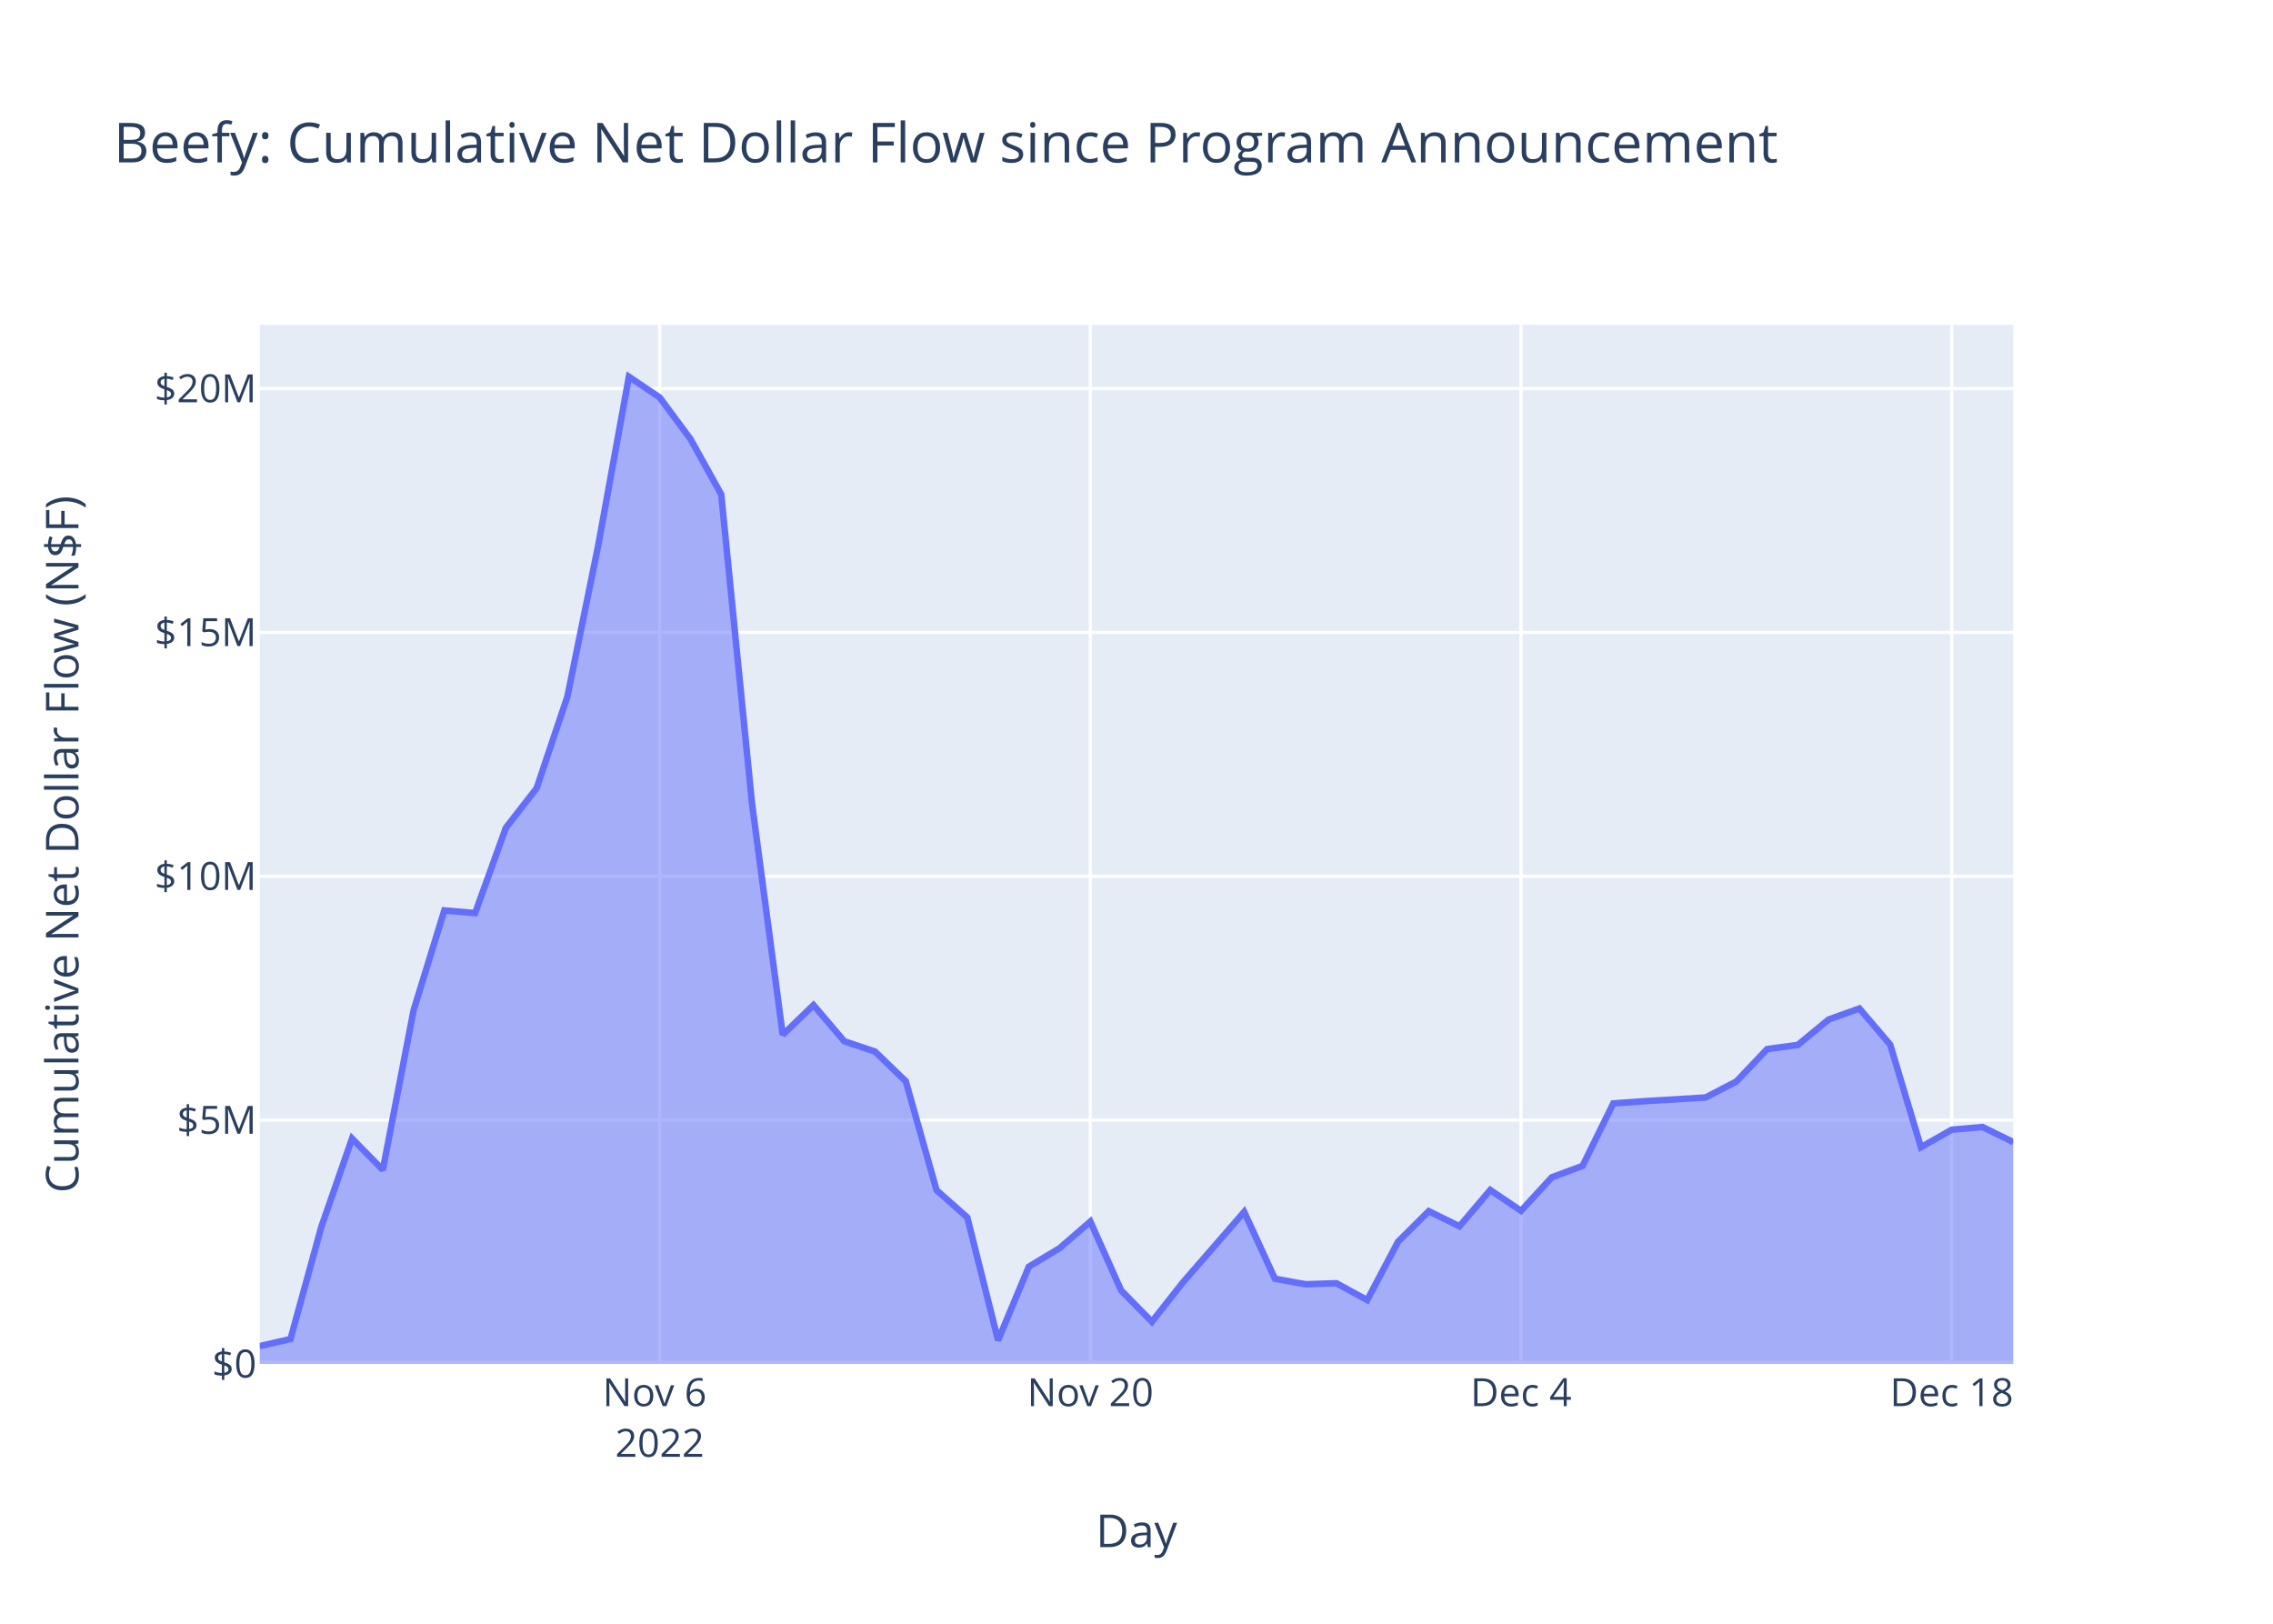
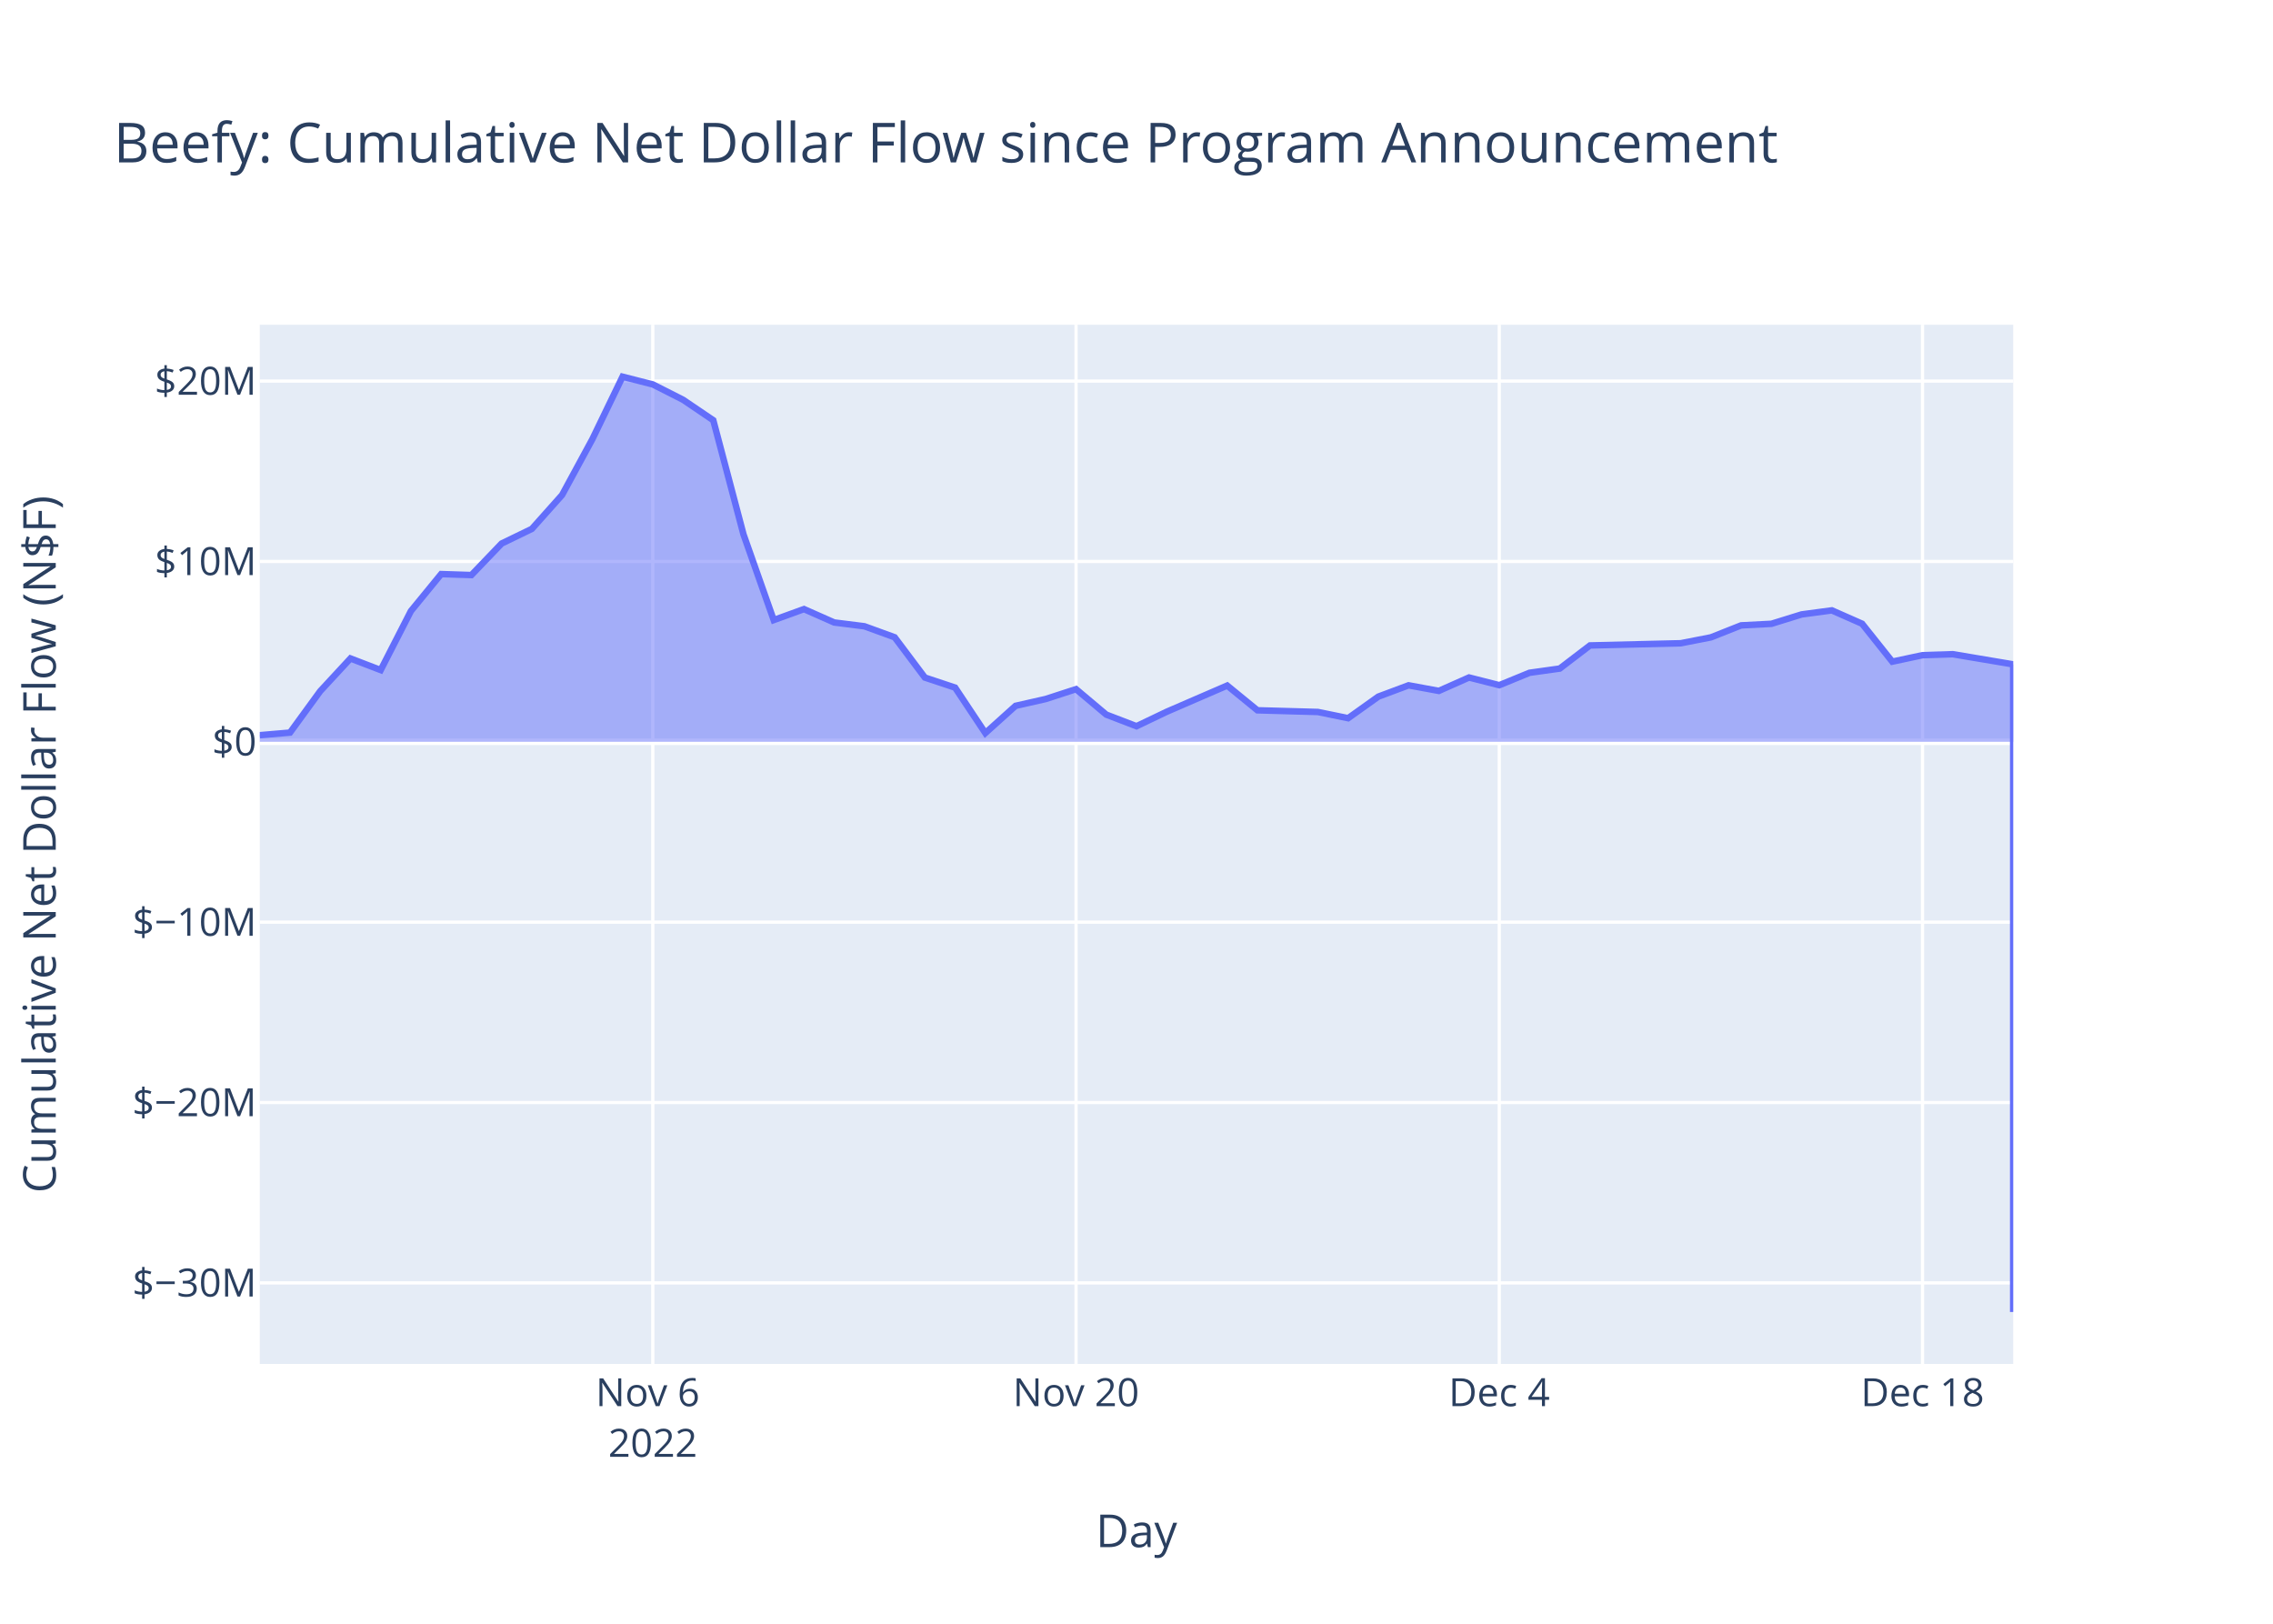
<svg xmlns="http://www.w3.org/2000/svg" class="main-svg" width="700" height="500" style="" viewBox="0 0 700 500">
  <rect x="0" y="0" width="700" height="500" style="fill: rgb(255, 255, 255); fill-opacity: 1;" />
-   <defs id="defs-f89446">
+   <defs id="defs-2f42b0">
    <g class="clips">
-       <clipPath id="clipf89446xyplot" class="plotclip">
+       <clipPath id="clip2f42b0xyplot" class="plotclip">
        <rect width="540" height="320" />
      </clipPath>
-       <clipPath class="axesclip" id="clipf89446x">
+       <clipPath class="axesclip" id="clip2f42b0x">
        <rect x="80" y="0" width="540" height="500" />
      </clipPath>
-       <clipPath class="axesclip" id="clipf89446y">
+       <clipPath class="axesclip" id="clip2f42b0y">
        <rect x="0" y="100" width="700" height="320" />
      </clipPath>
-       <clipPath class="axesclip" id="clipf89446xy">
+       <clipPath class="axesclip" id="clip2f42b0xy">
        <rect x="80" y="100" width="540" height="320" />
      </clipPath>
    </g>
    <g class="gradients" />
    <g class="patterns" />
  </defs>
  <g class="bglayer">
    <rect class="bg" x="80" y="100" width="540" height="320" style="fill: rgb(229, 236, 246); fill-opacity: 1; stroke-width: 0;" />
  </g>
  <g class="layer-below">
    <g class="imagelayer" />
    <g class="shapelayer" />
  </g>
  <g class="cartesianlayer">
    <g class="subplot xy">
      <g class="layer-subplot">
        <g class="shapelayer" />
        <g class="imagelayer" />
      </g>
      <g class="minor-gridlayer">
        <g class="x" />
        <g class="y" />
      </g>
      <g class="gridlayer">
        <g class="x">
-           <path class="xgrid crisp" transform="translate(203.16,0)" d="M0,100v320" style="stroke: rgb(255, 255, 255); stroke-opacity: 1; stroke-width: 1px;" />
-           <path class="xgrid crisp" transform="translate(335.79,0)" d="M0,100v320" style="stroke: rgb(255, 255, 255); stroke-opacity: 1; stroke-width: 1px;" />
-           <path class="xgrid crisp" transform="translate(468.42,0)" d="M0,100v320" style="stroke: rgb(255, 255, 255); stroke-opacity: 1; stroke-width: 1px;" />
-           <path class="xgrid crisp" transform="translate(601.05,0)" d="M0,100v320" style="stroke: rgb(255, 255, 255); stroke-opacity: 1; stroke-width: 1px;" />
+           <path class="xgrid crisp" transform="translate(201.03,0)" d="M0,100v320" style="stroke: rgb(255, 255, 255); stroke-opacity: 1; stroke-width: 1px;" />
+           <path class="xgrid crisp" transform="translate(331.38,0)" d="M0,100v320" style="stroke: rgb(255, 255, 255); stroke-opacity: 1; stroke-width: 1px;" />
+           <path class="xgrid crisp" transform="translate(461.72,0)" d="M0,100v320" style="stroke: rgb(255, 255, 255); stroke-opacity: 1; stroke-width: 1px;" />
+           <path class="xgrid crisp" transform="translate(592.07,0)" d="M0,100v320" style="stroke: rgb(255, 255, 255); stroke-opacity: 1; stroke-width: 1px;" />
        </g>
        <g class="y">
-           <path class="ygrid crisp" transform="translate(0,344.92)" d="M80,0h540" style="stroke: rgb(255, 255, 255); stroke-opacity: 1; stroke-width: 1px;" />
-           <path class="ygrid crisp" transform="translate(0,269.83)" d="M80,0h540" style="stroke: rgb(255, 255, 255); stroke-opacity: 1; stroke-width: 1px;" />
-           <path class="ygrid crisp" transform="translate(0,194.75)" d="M80,0h540" style="stroke: rgb(255, 255, 255); stroke-opacity: 1; stroke-width: 1px;" />
-           <path class="ygrid crisp" transform="translate(0,119.66)" d="M80,0h540" style="stroke: rgb(255, 255, 255); stroke-opacity: 1; stroke-width: 1px;" />
+           <path class="ygrid crisp" transform="translate(0,395.04)" d="M80,0h540" style="stroke: rgb(255, 255, 255); stroke-opacity: 1; stroke-width: 1px;" />
+           <path class="ygrid crisp" transform="translate(0,339.5)" d="M80,0h540" style="stroke: rgb(255, 255, 255); stroke-opacity: 1; stroke-width: 1px;" />
+           <path class="ygrid crisp" transform="translate(0,283.96)" d="M80,0h540" style="stroke: rgb(255, 255, 255); stroke-opacity: 1; stroke-width: 1px;" />
+           <path class="ygrid crisp" transform="translate(0,172.89)" d="M80,0h540" style="stroke: rgb(255, 255, 255); stroke-opacity: 1; stroke-width: 1px;" />
+           <path class="ygrid crisp" transform="translate(0,117.35)" d="M80,0h540" style="stroke: rgb(255, 255, 255); stroke-opacity: 1; stroke-width: 1px;" />
        </g>
      </g>
      <g class="zerolinelayer">
-         <path class="yzl zl crisp" transform="translate(0,420)" d="M80,0h540" style="stroke: rgb(255, 255, 255); stroke-opacity: 1; stroke-width: 2px;" />
+         <path class="yzl zl crisp" transform="translate(0,228.43)" d="M80,0h540" style="stroke: rgb(255, 255, 255); stroke-opacity: 1; stroke-width: 2px;" />
      </g>
      <path class="xlines-below" />
      <path class="ylines-below" />
      <g class="overlines-below" />
      <g class="xaxislayer-below" />
      <g class="yaxislayer-below" />
      <g class="overaxes-below" />
-       <g class="plot" transform="translate(80,100)" clip-path="url(#clipf89446xyplot)">
+       <g class="plot" transform="translate(80,100)" clip-path="url(#clip2f42b0xyplot)">
        <g class="scatterlayer mlayer">
-           <g class="trace scatter tracee232ca" style="stroke-miterlimit: 2;">
+           <g class="trace scatter trace750644" style="stroke-miterlimit: 2;">
            <g class="fills">
              <g>
-                 <path class="js-fill" d="M540,320L0,320L0,314.5L9.47,312.32L18.95,277.81L28.42,250.59L37.89,260.25L47.37,211.1L56.84,180.35L66.32,181.16L75.79,154.9L85.26,142.72L94.74,114.49L104.21,68.07L113.68,16L123.16,22.4L132.63,35.17L142.11,52.23L151.58,147.33L161.05,218.63L170.53,209.5L180,220.63L189.47,223.81L198.95,232.96L208.42,266.49L217.89,274.88L227.37,312.72L236.84,290.05L246.32,284.35L255.79,276.15L265.26,297.34L274.74,307L284.21,294.98L303.16,273.18L312.63,293.76L322.11,295.46L331.58,295.15L341.05,300.33L350.53,282.38L360,272.95L369.47,277.6L378.95,266.44L388.42,272.85L397.89,262.53L407.37,259.01L416.84,239.76L426.32,239.1L445.26,237.95L454.74,233.02L464.21,223.05L473.68,221.76L483.16,213.93L492.63,210.55L502.11,221.67L511.58,253.26L521.05,247.87L530.53,247.04L540,251.68" style="fill: rgb(99, 110, 250); fill-opacity: 0.5; stroke-width: 0;" />
+                 <path class="js-fill" d="M540,128.43L0,128.43L0,126.39L9.31,125.59L18.62,112.82L27.93,102.76L37.24,106.33L46.55,88.15L55.86,76.78L65.17,77.08L74.48,67.37L83.79,62.86L93.1,52.42L102.41,35.26L111.72,16L121.03,18.37L130.34,23.09L139.66,29.4L148.97,64.57L158.28,90.94L167.59,87.56L176.9,91.68L186.21,92.85L195.52,96.24L204.83,108.64L214.14,111.74L223.45,125.73L232.76,117.35L242.07,115.24L251.38,112.21L260.69,120.05L270,123.62L279.31,119.17L297.93,111.11L307.24,118.72L325.86,119.24L335.17,121.15L344.48,114.51L353.79,111.03L363.1,112.75L372.41,108.62L381.72,110.99L391.03,107.17L400.34,105.87L409.66,98.75L437.59,98.08L446.9,96.26L456.21,92.57L465.52,92.09L474.83,89.2L484.14,87.95L493.45,92.06L502.76,103.74L512.07,101.75L521.38,101.45L540,104.58L540,304" style="fill: rgb(99, 110, 250); fill-opacity: 0.5; stroke-width: 0;" />
              </g>
            </g>
            <g class="errorbars" />
            <g class="lines">
-               <path class="js-line" d="M0,314.5L9.47,312.32L18.95,277.81L28.42,250.59L37.89,260.25L47.37,211.1L56.84,180.35L66.32,181.16L75.79,154.9L85.26,142.72L94.74,114.49L104.21,68.07L113.68,16L123.16,22.4L132.63,35.17L142.11,52.23L151.58,147.33L161.05,218.63L170.53,209.5L180,220.63L189.47,223.81L198.95,232.96L208.42,266.49L217.89,274.88L227.37,312.72L236.84,290.05L246.32,284.35L255.79,276.15L265.26,297.34L274.74,307L284.21,294.98L303.16,273.18L312.63,293.76L322.11,295.46L331.58,295.15L341.05,300.33L350.53,282.38L360,272.95L369.47,277.6L378.95,266.44L388.42,272.85L397.89,262.53L407.37,259.01L416.84,239.76L426.32,239.1L445.26,237.95L454.74,233.02L464.21,223.05L473.68,221.76L483.16,213.93L492.63,210.55L502.11,221.67L511.58,253.26L521.05,247.87L530.53,247.04L540,251.68" style="vector-effect: non-scaling-stroke; fill: none; stroke: rgb(99, 110, 250); stroke-opacity: 1; stroke-width: 2px; opacity: 1;" />
+               <path class="js-line" d="M0,126.39L9.31,125.59L18.62,112.82L27.93,102.76L37.24,106.33L46.55,88.15L55.86,76.78L65.17,77.08L74.48,67.37L83.79,62.86L93.1,52.42L102.41,35.26L111.72,16L121.03,18.37L130.34,23.09L139.66,29.4L148.97,64.57L158.28,90.94L167.59,87.56L176.9,91.68L186.21,92.85L195.52,96.24L204.83,108.64L214.14,111.74L223.45,125.73L232.76,117.35L242.07,115.24L251.38,112.21L260.69,120.05L270,123.62L279.31,119.17L297.93,111.11L307.24,118.72L325.86,119.24L335.17,121.15L344.48,114.51L353.79,111.03L363.1,112.75L372.41,108.62L381.72,110.99L391.03,107.17L400.34,105.87L409.66,98.75L437.59,98.08L446.9,96.26L456.21,92.57L465.52,92.09L474.83,89.2L484.14,87.95L493.45,92.06L502.76,103.74L512.07,101.75L521.38,101.45L540,104.58L540,304" style="vector-effect: non-scaling-stroke; fill: none; stroke: rgb(99, 110, 250); stroke-opacity: 1; stroke-width: 2px; opacity: 1;" />
            </g>
            <g class="points" />
            <g class="text" />
          </g>
        </g>
      </g>
      <g class="overplot" />
      <path class="xlines-above crisp" d="M0,0" style="fill: none;" />
      <path class="ylines-above crisp" d="M0,0" style="fill: none;" />
      <g class="overlines-above" />
      <g class="xaxislayer-above">
        <g class="xtick">
-           <text text-anchor="middle" x="0" y="433" transform="translate(203.16,0)" style="font-family: 'Open Sans', verdana, arial, sans-serif; font-size: 12px; fill: rgb(42, 63, 95); fill-opacity: 1; white-space: pre; opacity: 1;">
+           <text text-anchor="middle" x="0" y="433" transform="translate(201.03,0)" style="font-family: 'Open Sans', verdana, arial, sans-serif; font-size: 12px; fill: rgb(42, 63, 95); fill-opacity: 1; white-space: pre; opacity: 1;">
            <tspan class="line" dy="0em" x="0" y="433">Nov 6</tspan>
            <tspan class="line" dy="1.3em" x="0" y="433">2022</tspan>
          </text>
        </g>
        <g class="xtick">
-           <text text-anchor="middle" x="0" y="433" style="font-family: 'Open Sans', verdana, arial, sans-serif; font-size: 12px; fill: rgb(42, 63, 95); fill-opacity: 1; white-space: pre; opacity: 1;" transform="translate(335.79,0)">Nov 20</text>
+           <text text-anchor="middle" x="0" y="433" style="font-family: 'Open Sans', verdana, arial, sans-serif; font-size: 12px; fill: rgb(42, 63, 95); fill-opacity: 1; white-space: pre; opacity: 1;" transform="translate(331.38,0)">Nov 20</text>
        </g>
        <g class="xtick">
-           <text text-anchor="middle" x="0" y="433" style="font-family: 'Open Sans', verdana, arial, sans-serif; font-size: 12px; fill: rgb(42, 63, 95); fill-opacity: 1; white-space: pre; opacity: 1;" transform="translate(468.42,0)">Dec 4</text>
+           <text text-anchor="middle" x="0" y="433" style="font-family: 'Open Sans', verdana, arial, sans-serif; font-size: 12px; fill: rgb(42, 63, 95); fill-opacity: 1; white-space: pre; opacity: 1;" transform="translate(461.72,0)">Dec 4</text>
        </g>
        <g class="xtick">
-           <text text-anchor="middle" x="0" y="433" style="font-family: 'Open Sans', verdana, arial, sans-serif; font-size: 12px; fill: rgb(42, 63, 95); fill-opacity: 1; white-space: pre; opacity: 1;" transform="translate(601.05,0)">Dec 18</text>
+           <text text-anchor="middle" x="0" y="433" style="font-family: 'Open Sans', verdana, arial, sans-serif; font-size: 12px; fill: rgb(42, 63, 95); fill-opacity: 1; white-space: pre; opacity: 1;" transform="translate(592.07,0)">Dec 18</text>
        </g>
      </g>
      <g class="yaxislayer-above">
        <g class="ytick">
-           <text text-anchor="end" x="79" y="4.2" transform="translate(0,420)" style="font-family: 'Open Sans', verdana, arial, sans-serif; font-size: 12px; fill: rgb(42, 63, 95); fill-opacity: 1; white-space: pre; opacity: 1;">$0</text>
+           <text text-anchor="end" x="79" y="4.2" transform="translate(0,395.04)" style="font-family: 'Open Sans', verdana, arial, sans-serif; font-size: 12px; fill: rgb(42, 63, 95); fill-opacity: 1; white-space: pre; opacity: 1;">$−30M</text>
        </g>
        <g class="ytick">
-           <text text-anchor="end" x="79" y="4.2" style="font-family: 'Open Sans', verdana, arial, sans-serif; font-size: 12px; fill: rgb(42, 63, 95); fill-opacity: 1; white-space: pre; opacity: 1;" transform="translate(0,344.92)">$5M</text>
+           <text text-anchor="end" x="79" y="4.2" style="font-family: 'Open Sans', verdana, arial, sans-serif; font-size: 12px; fill: rgb(42, 63, 95); fill-opacity: 1; white-space: pre; opacity: 1;" transform="translate(0,339.5)">$−20M</text>
        </g>
        <g class="ytick">
-           <text text-anchor="end" x="79" y="4.2" style="font-family: 'Open Sans', verdana, arial, sans-serif; font-size: 12px; fill: rgb(42, 63, 95); fill-opacity: 1; white-space: pre; opacity: 1;" transform="translate(0,269.83)">$10M</text>
+           <text text-anchor="end" x="79" y="4.2" style="font-family: 'Open Sans', verdana, arial, sans-serif; font-size: 12px; fill: rgb(42, 63, 95); fill-opacity: 1; white-space: pre; opacity: 1;" transform="translate(0,283.96)">$−10M</text>
        </g>
        <g class="ytick">
-           <text text-anchor="end" x="79" y="4.2" style="font-family: 'Open Sans', verdana, arial, sans-serif; font-size: 12px; fill: rgb(42, 63, 95); fill-opacity: 1; white-space: pre; opacity: 1;" transform="translate(0,194.75)">$15M</text>
+           <text text-anchor="end" x="79" y="4.2" style="font-family: 'Open Sans', verdana, arial, sans-serif; font-size: 12px; fill: rgb(42, 63, 95); fill-opacity: 1; white-space: pre; opacity: 1;" transform="translate(0,228.43)">$0</text>
        </g>
        <g class="ytick">
-           <text text-anchor="end" x="79" y="4.2" style="font-family: 'Open Sans', verdana, arial, sans-serif; font-size: 12px; fill: rgb(42, 63, 95); fill-opacity: 1; white-space: pre; opacity: 1;" transform="translate(0,119.66)">$20M</text>
+           <text text-anchor="end" x="79" y="4.2" style="font-family: 'Open Sans', verdana, arial, sans-serif; font-size: 12px; fill: rgb(42, 63, 95); fill-opacity: 1; white-space: pre; opacity: 1;" transform="translate(0,172.89)">$10M</text>
+         </g>
+         <g class="ytick">
+           <text text-anchor="end" x="79" y="4.2" style="font-family: 'Open Sans', verdana, arial, sans-serif; font-size: 12px; fill: rgb(42, 63, 95); fill-opacity: 1; white-space: pre; opacity: 1;" transform="translate(0,117.35)">$20M</text>
        </g>
      </g>
      <g class="overaxes-above" />
    </g>
  </g>
  <g class="polarlayer" />
  <g class="smithlayer" />
  <g class="ternarylayer" />
  <g class="geolayer" />
  <g class="funnelarealayer" />
  <g class="pielayer" />
  <g class="iciclelayer" />
  <g class="treemaplayer" />
  <g class="sunburstlayer" />
  <g class="glimages" />
-   <defs id="topdefs-f89446">
+   <defs id="topdefs-2f42b0">
    <g class="clips" />
  </defs>
  <g class="layer-above">
    <g class="imagelayer" />
    <g class="shapelayer" />
  </g>
  <g class="infolayer">
    <g class="g-gtitle">
      <text class="gtitle" x="35" y="50" text-anchor="start" dy="0em" style="font-family: 'Open Sans', verdana, arial, sans-serif; font-size: 17px; fill: rgb(42, 63, 95); opacity: 1; font-weight: normal; white-space: pre;">Beefy: Cumulative Net Dollar Flow since Program Announcement</text>
    </g>
    <g class="g-xtitle">
      <text class="xtitle" x="350" y="476.409" text-anchor="middle" style="font-family: 'Open Sans', verdana, arial, sans-serif; font-size: 14px; fill: rgb(42, 63, 95); opacity: 1; font-weight: normal; white-space: pre;">Day</text>
    </g>
    <g class="g-ytitle">
-       <text class="ytitle" transform="rotate(-90,24.16875,260)" x="24.169" y="260" text-anchor="middle" style="font-family: 'Open Sans', verdana, arial, sans-serif; font-size: 14px; fill: rgb(42, 63, 95); opacity: 1; font-weight: normal; white-space: pre;">Cumulative Net Dollar Flow (N$F)</text>
+       <text class="ytitle" transform="rotate(-90,17.16875,260)" x="17.169" y="260" text-anchor="middle" style="font-family: 'Open Sans', verdana, arial, sans-serif; font-size: 14px; fill: rgb(42, 63, 95); opacity: 1; font-weight: normal; white-space: pre;">Cumulative Net Dollar Flow (N$F)</text>
    </g>
  </g>
</svg>
